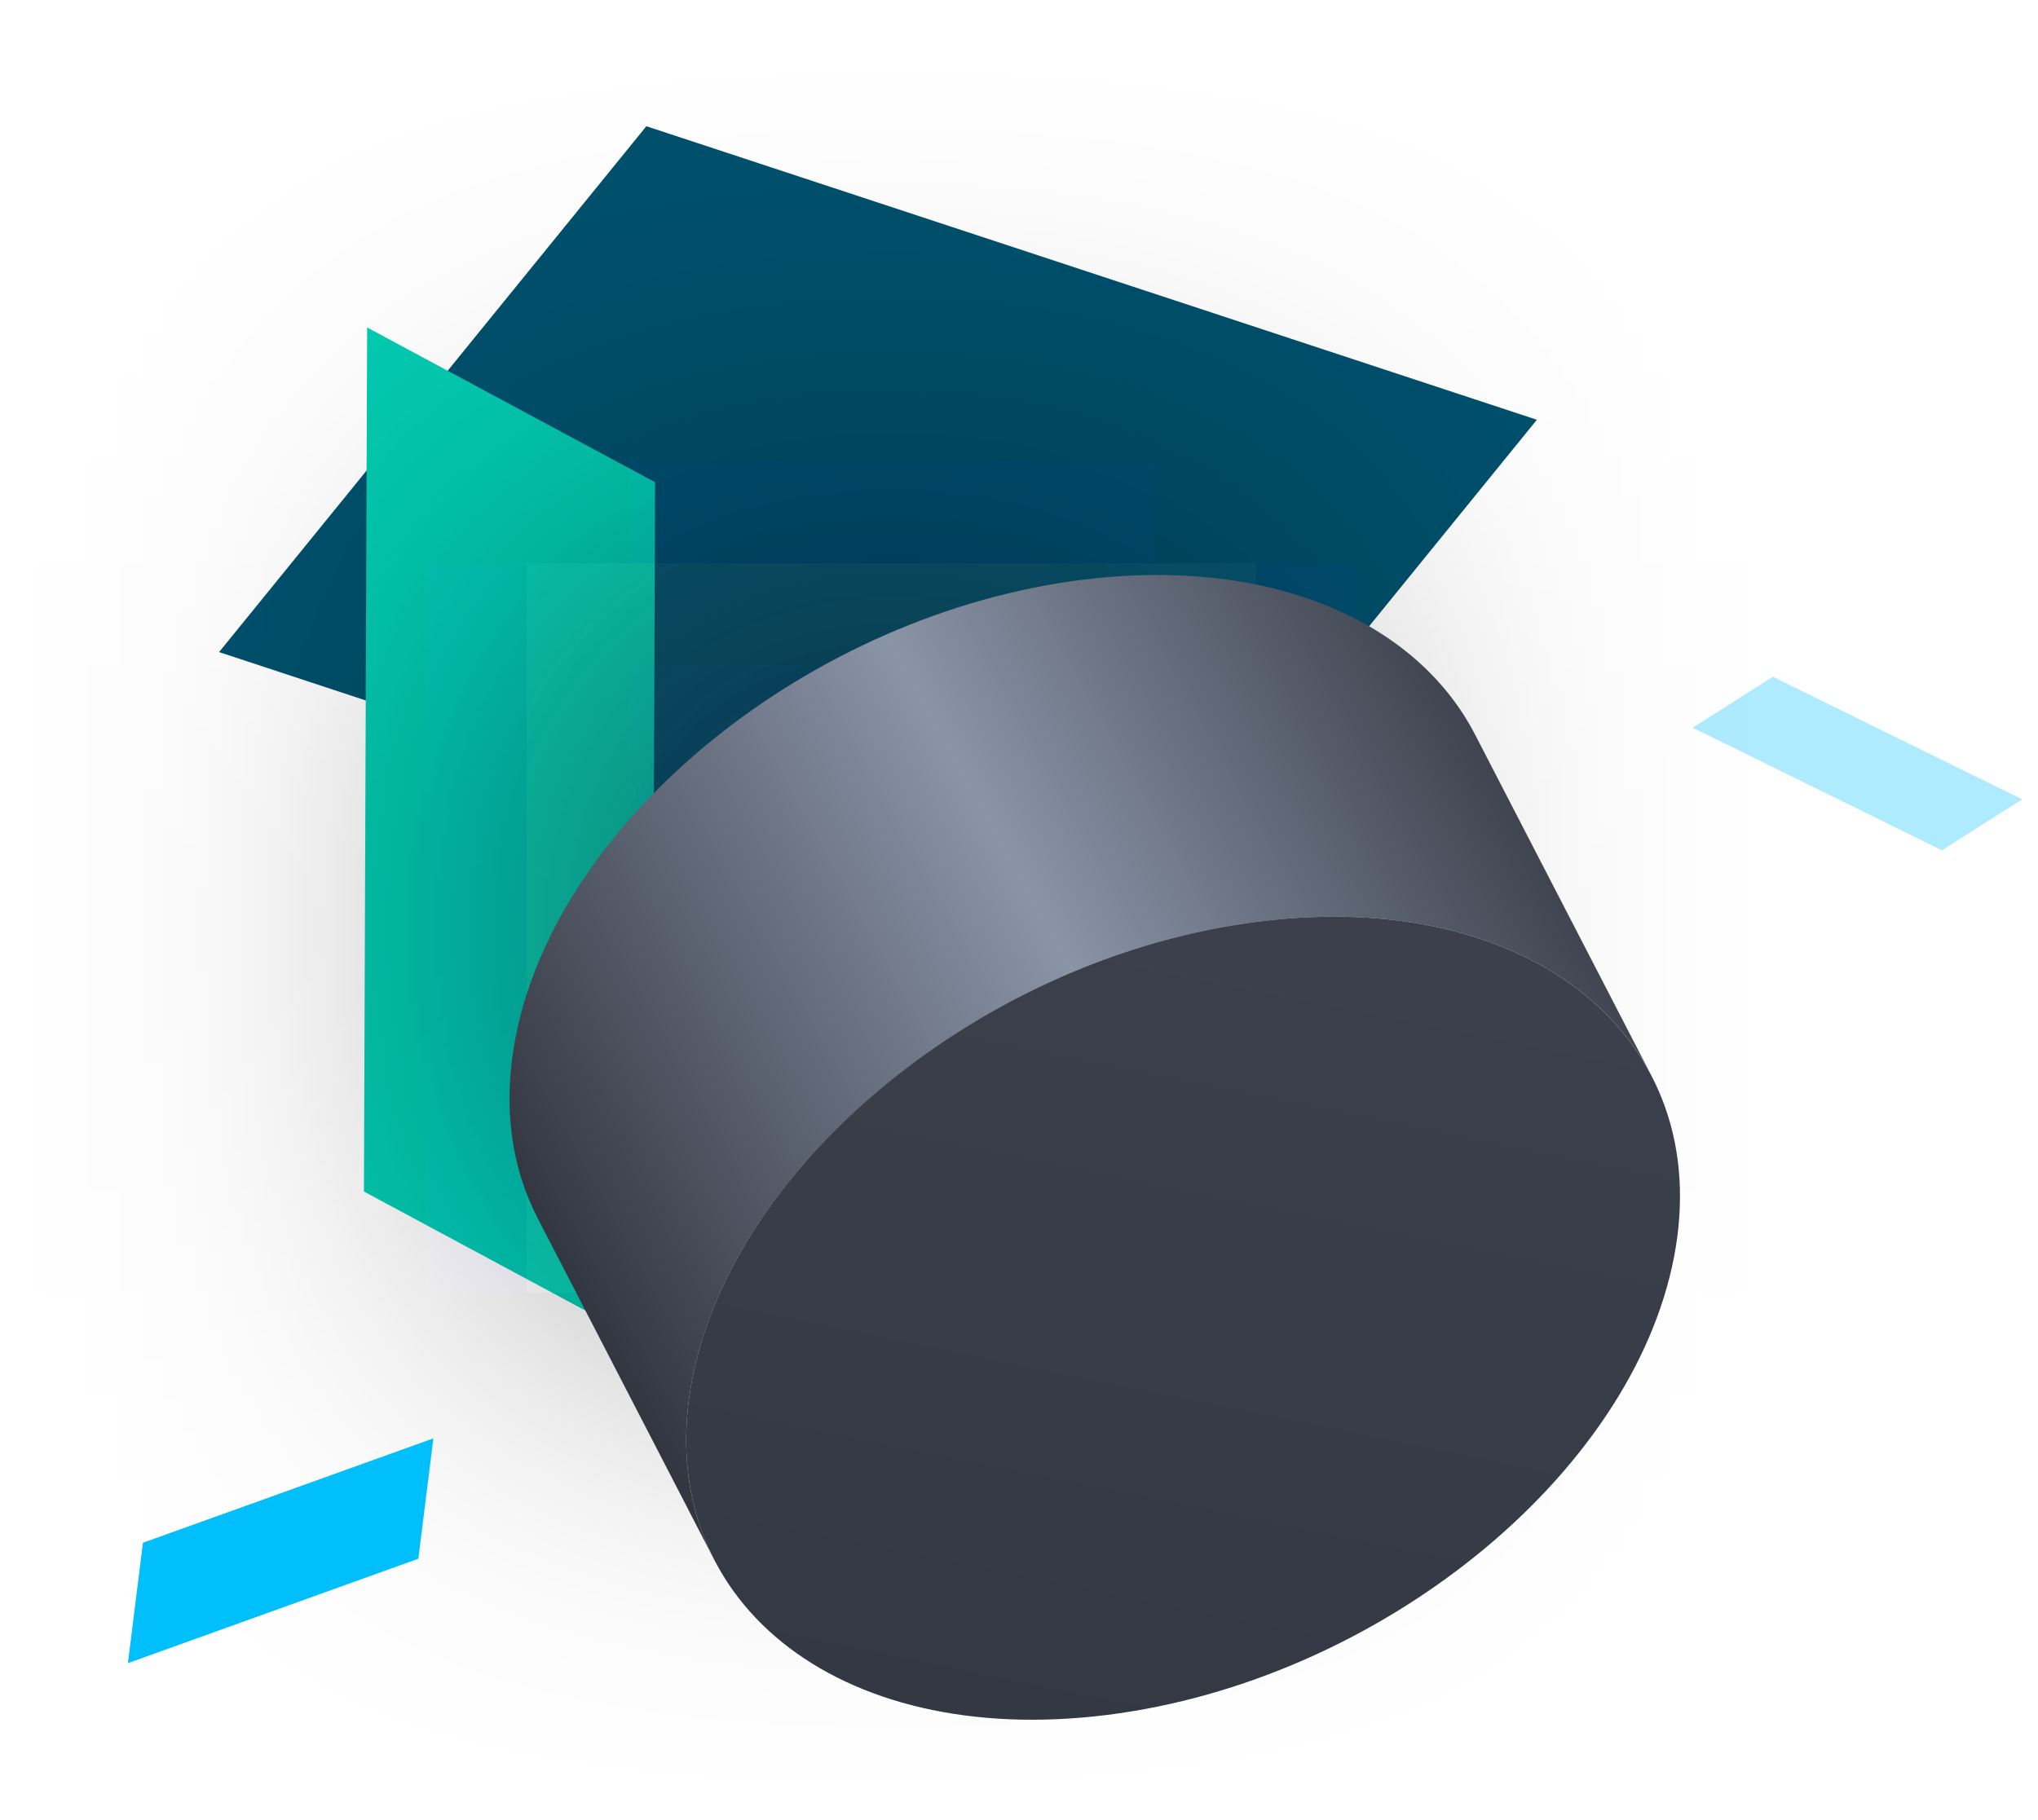
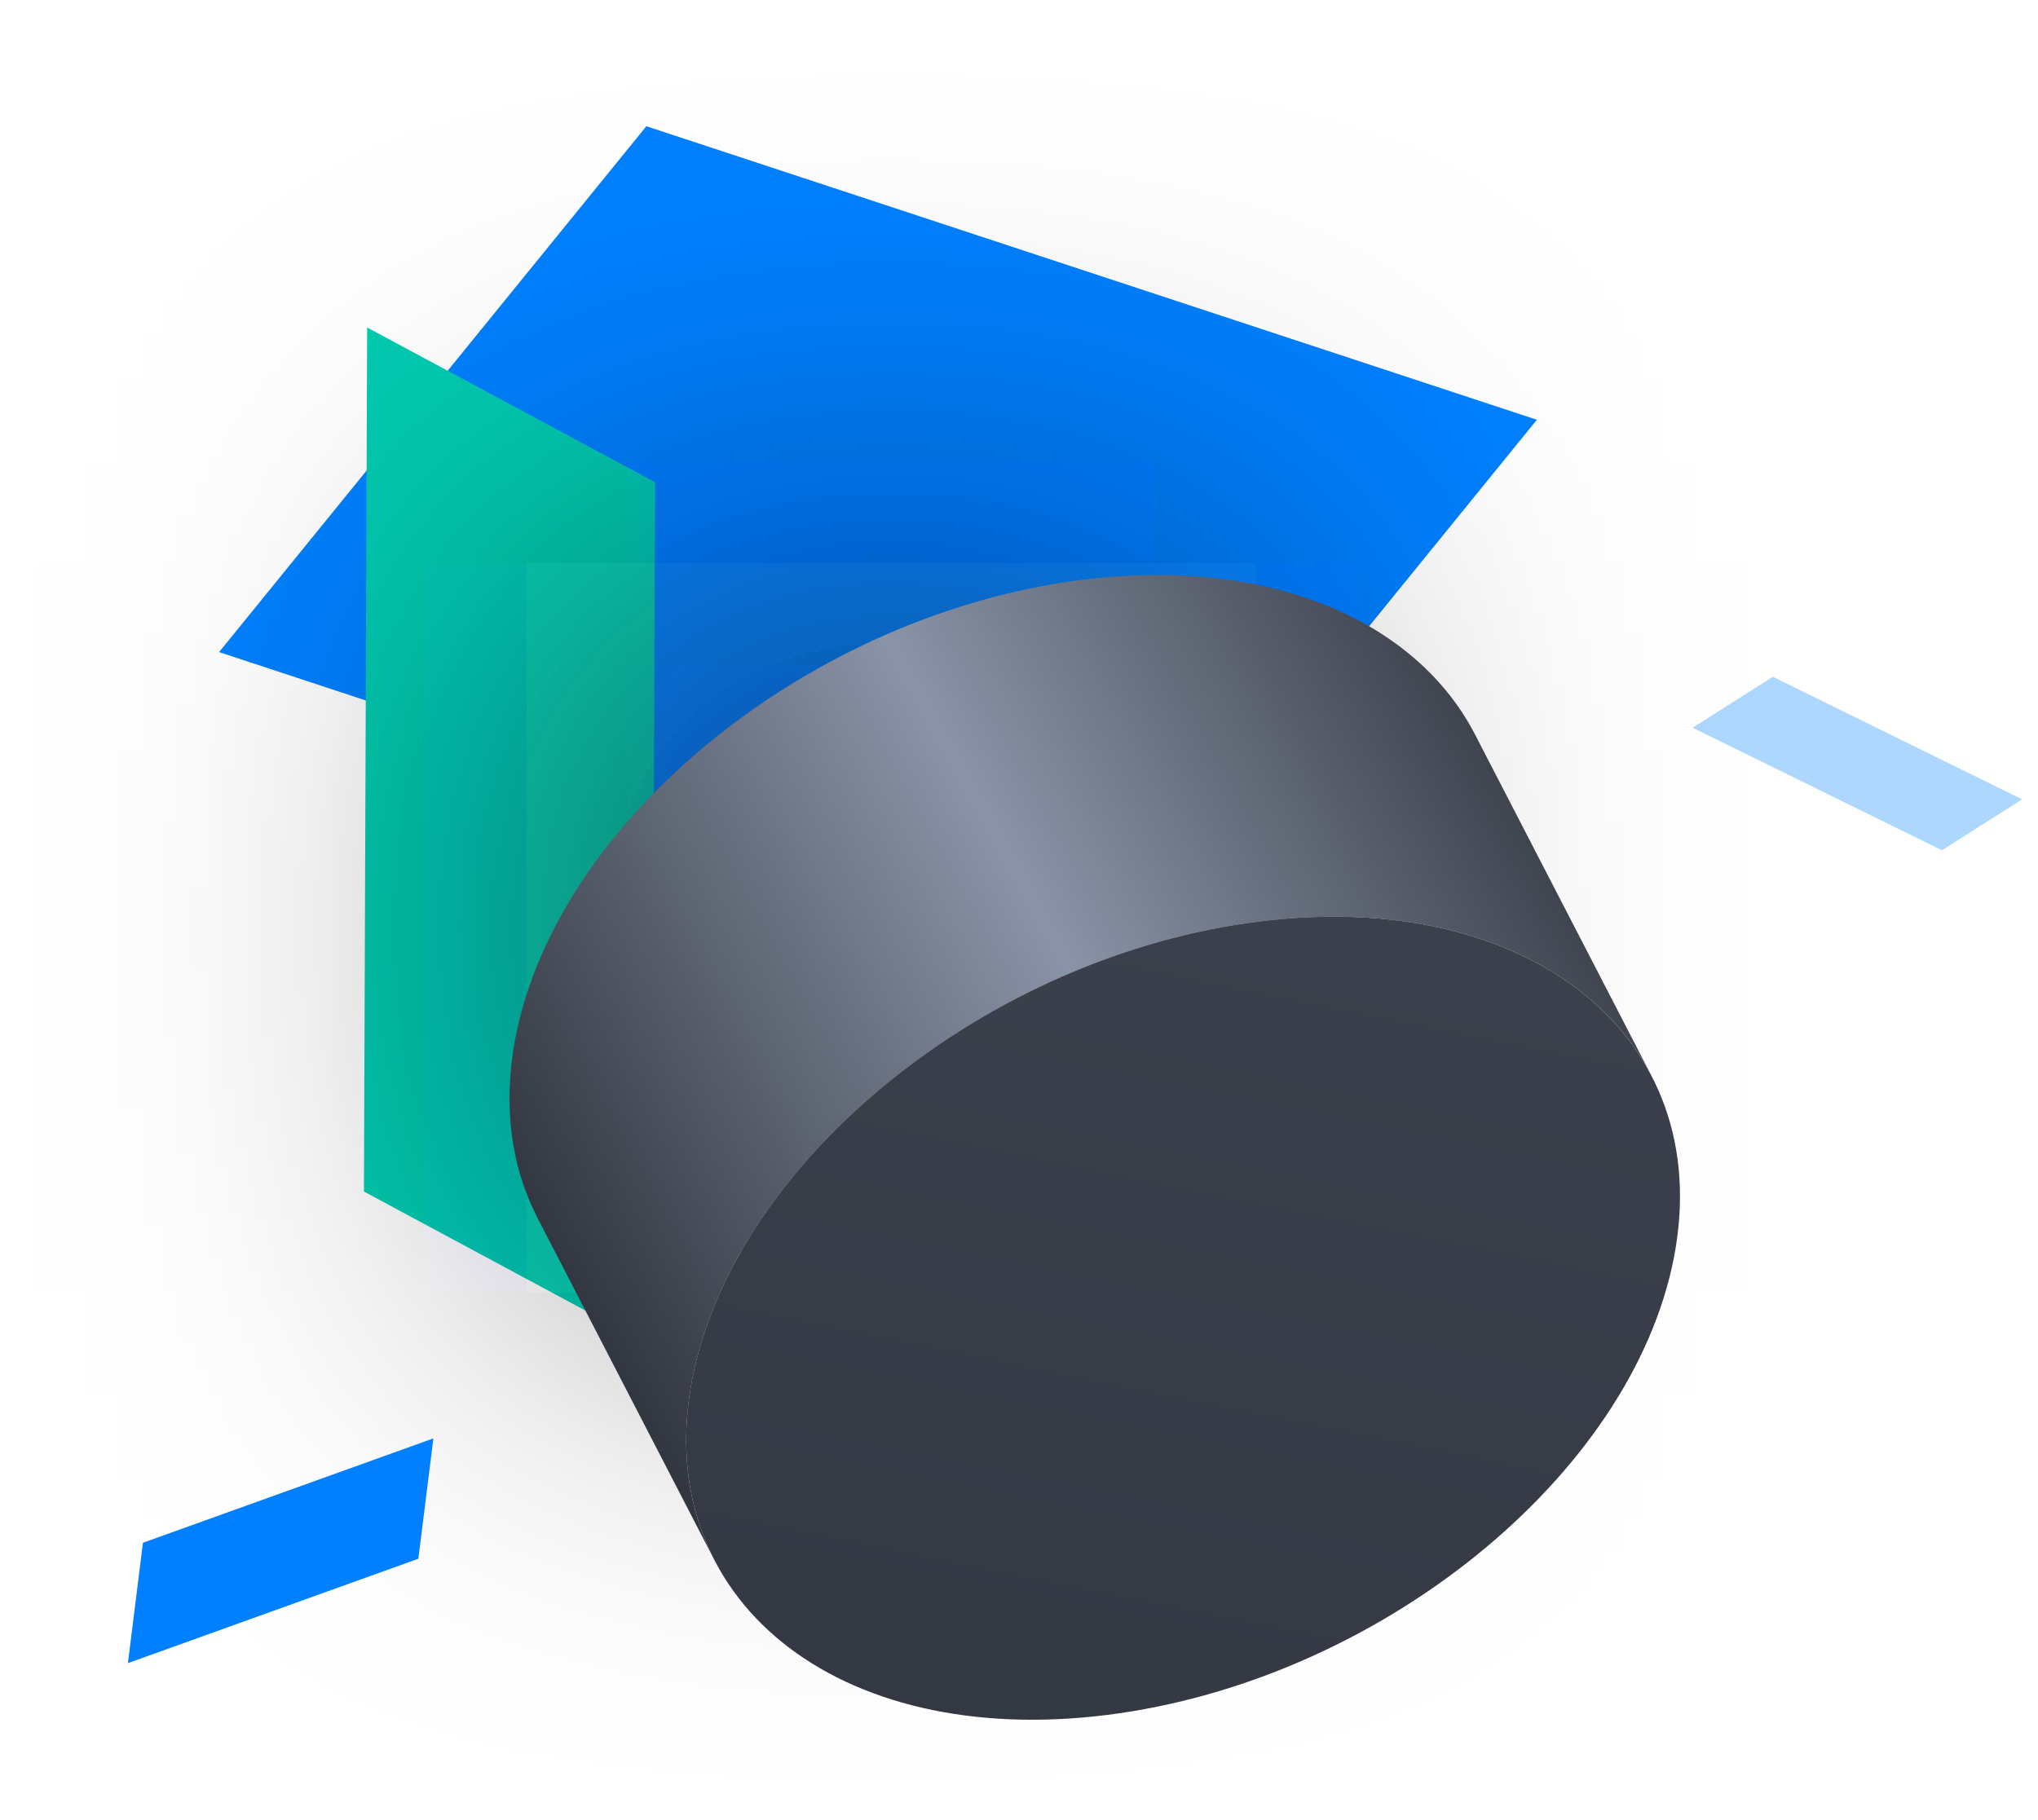
<svg xmlns="http://www.w3.org/2000/svg" xmlns:xlink="http://www.w3.org/1999/xlink" width="112" height="100">
  <defs>
    <filter x="-90%" y="-90%" width="280%" height="280%" filterUnits="objectBoundingBox" id="a">
      <feGaussianBlur stdDeviation="12" in="SourceGraphic" />
    </filter>
    <linearGradient x1="99.316%" y1="21.974%" x2="0%" y2="69.777%" id="b">
      <stop stop-color="#2C3039" offset="0%" />
      <stop stop-color="#8A94A7" offset="48.131%" />
      <stop stop-color="#2C3039" offset="100%" />
    </linearGradient>
    <linearGradient x1="49.892%" y1=".428%" x2="24.856%" y2="100%" id="d">
      <stop stop-color="#3B404C" offset="0%" />
      <stop stop-color="#333843" offset="100%" />
    </linearGradient>
    <path d="M32.833 63.264c-14.9 1.866-25.108-6.384-22.797-18.428 2.31-12.043 16.264-23.319 31.166-25.184C56.103 17.786 66.31 26.036 64 38.08c-2.311 12.043-16.264 23.319-31.167 25.184z" id="c" />
  </defs>
  <g fill="none" fill-rule="evenodd">
-     <path fill="#00506c" d="M35.521 6.938L12.04 35.843l48.939 16.136L84.46 23.073z" />
+     <path fill="#0080FF" d="M35.521 6.938L12.04 35.843l48.939 16.136L84.46 23.073z" />
    <path fill="#02CBB1" d="M20 65.494L35.822 74 36 26.506 20.176 18z" />
    <g transform="translate(28 31)">
      <path fill-opacity=".48" fill="#1D2026" filter="url(#a)" d="M1 0h40v40H1z" />
      <path d="M11.261 54.752l-9.71-18.785C.096 33.152-.389 29.783.327 26.051 2.637 14.01 16.59 2.732 31.492.867 41.776-.42 49.824 3.11 53.065 9.38l9.71 18.785c-3.242-6.27-11.29-9.8-21.573-8.514C26.3 21.518 12.347 32.793 10.036 44.837c-.716 3.732-.23 7.1 1.225 9.915" fill="url(#b)" />
      <use fill="url(#d)" xlink:href="#c" />
    </g>
-     <path fill="#00BFFB" d="M22.991 85.677l.826-6.614L7.855 84.8l-.825 6.616z" />
-     <path fill-opacity=".32" fill="#00BFFB" d="M106.721 46.737l4.408-2.801-13.699-6.737L93.022 40z" />
+     <path fill="#0080FF" d="M22.991 85.677l.826-6.614L7.855 84.8l-.825 6.616z" />
+     <path fill-opacity=".32" fill="#0080FF" d="M106.721 46.737l4.408-2.801-13.699-6.737L93.022 40z" />
  </g>
</svg>
